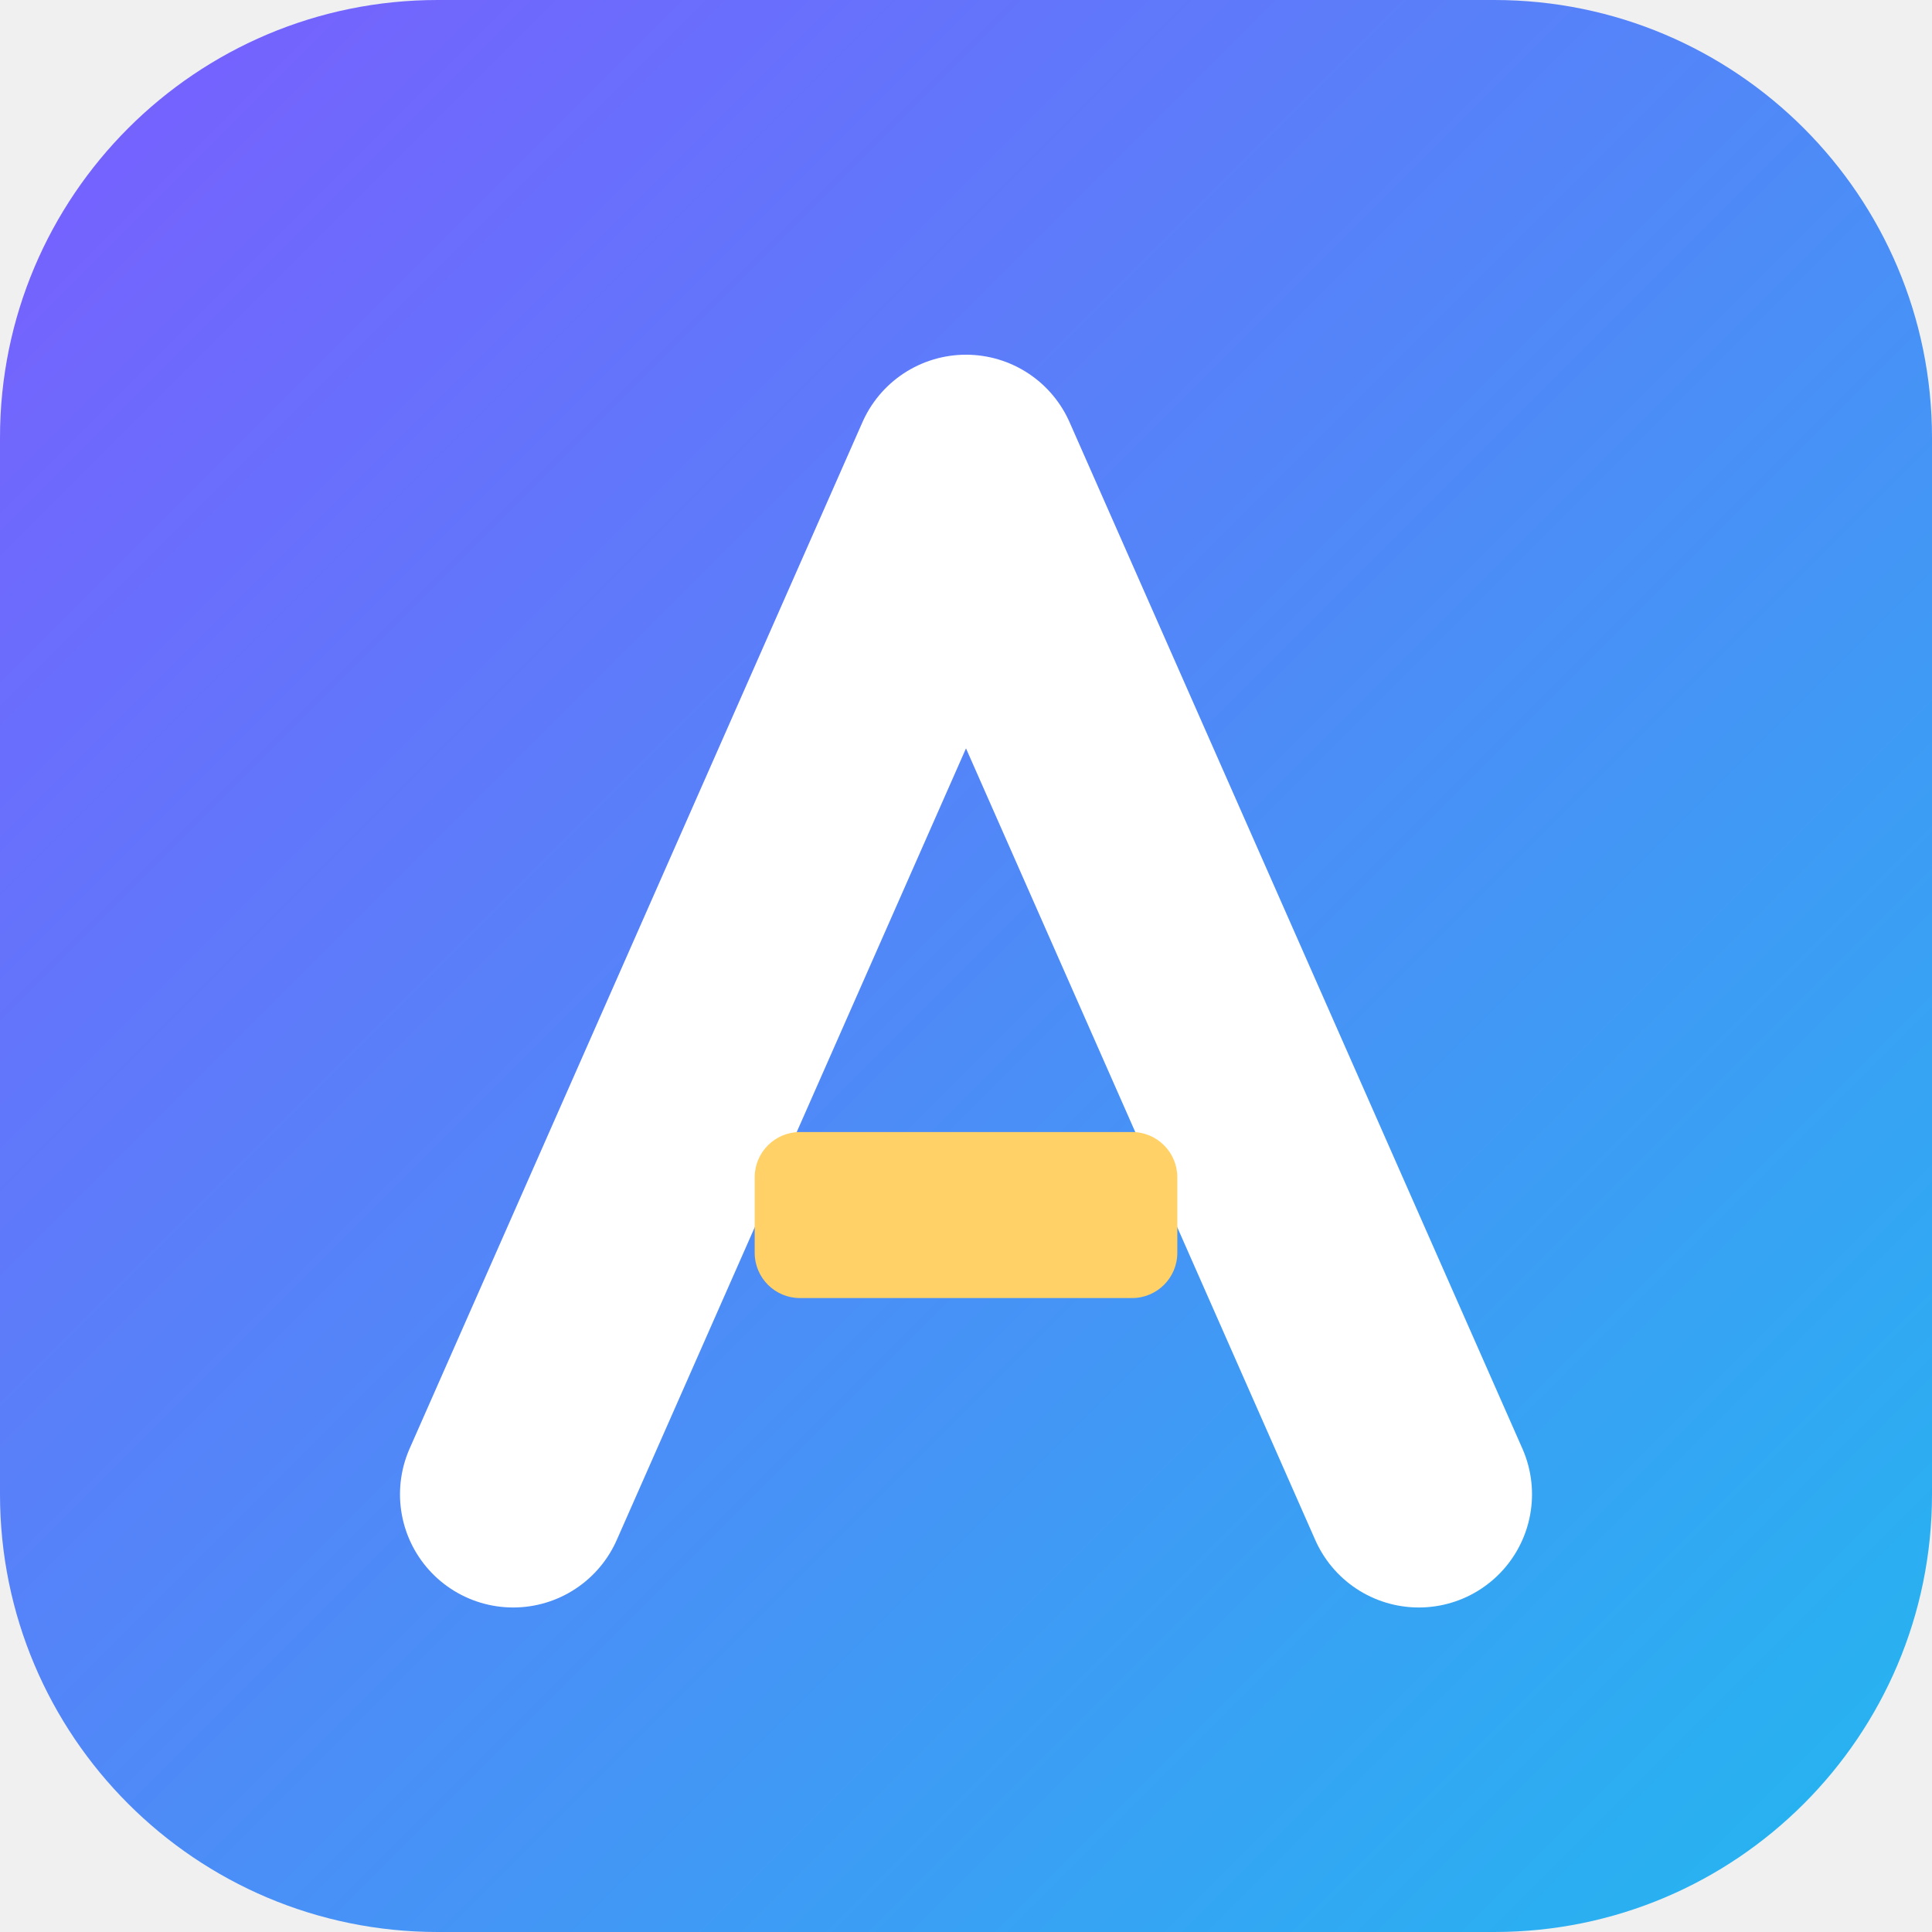
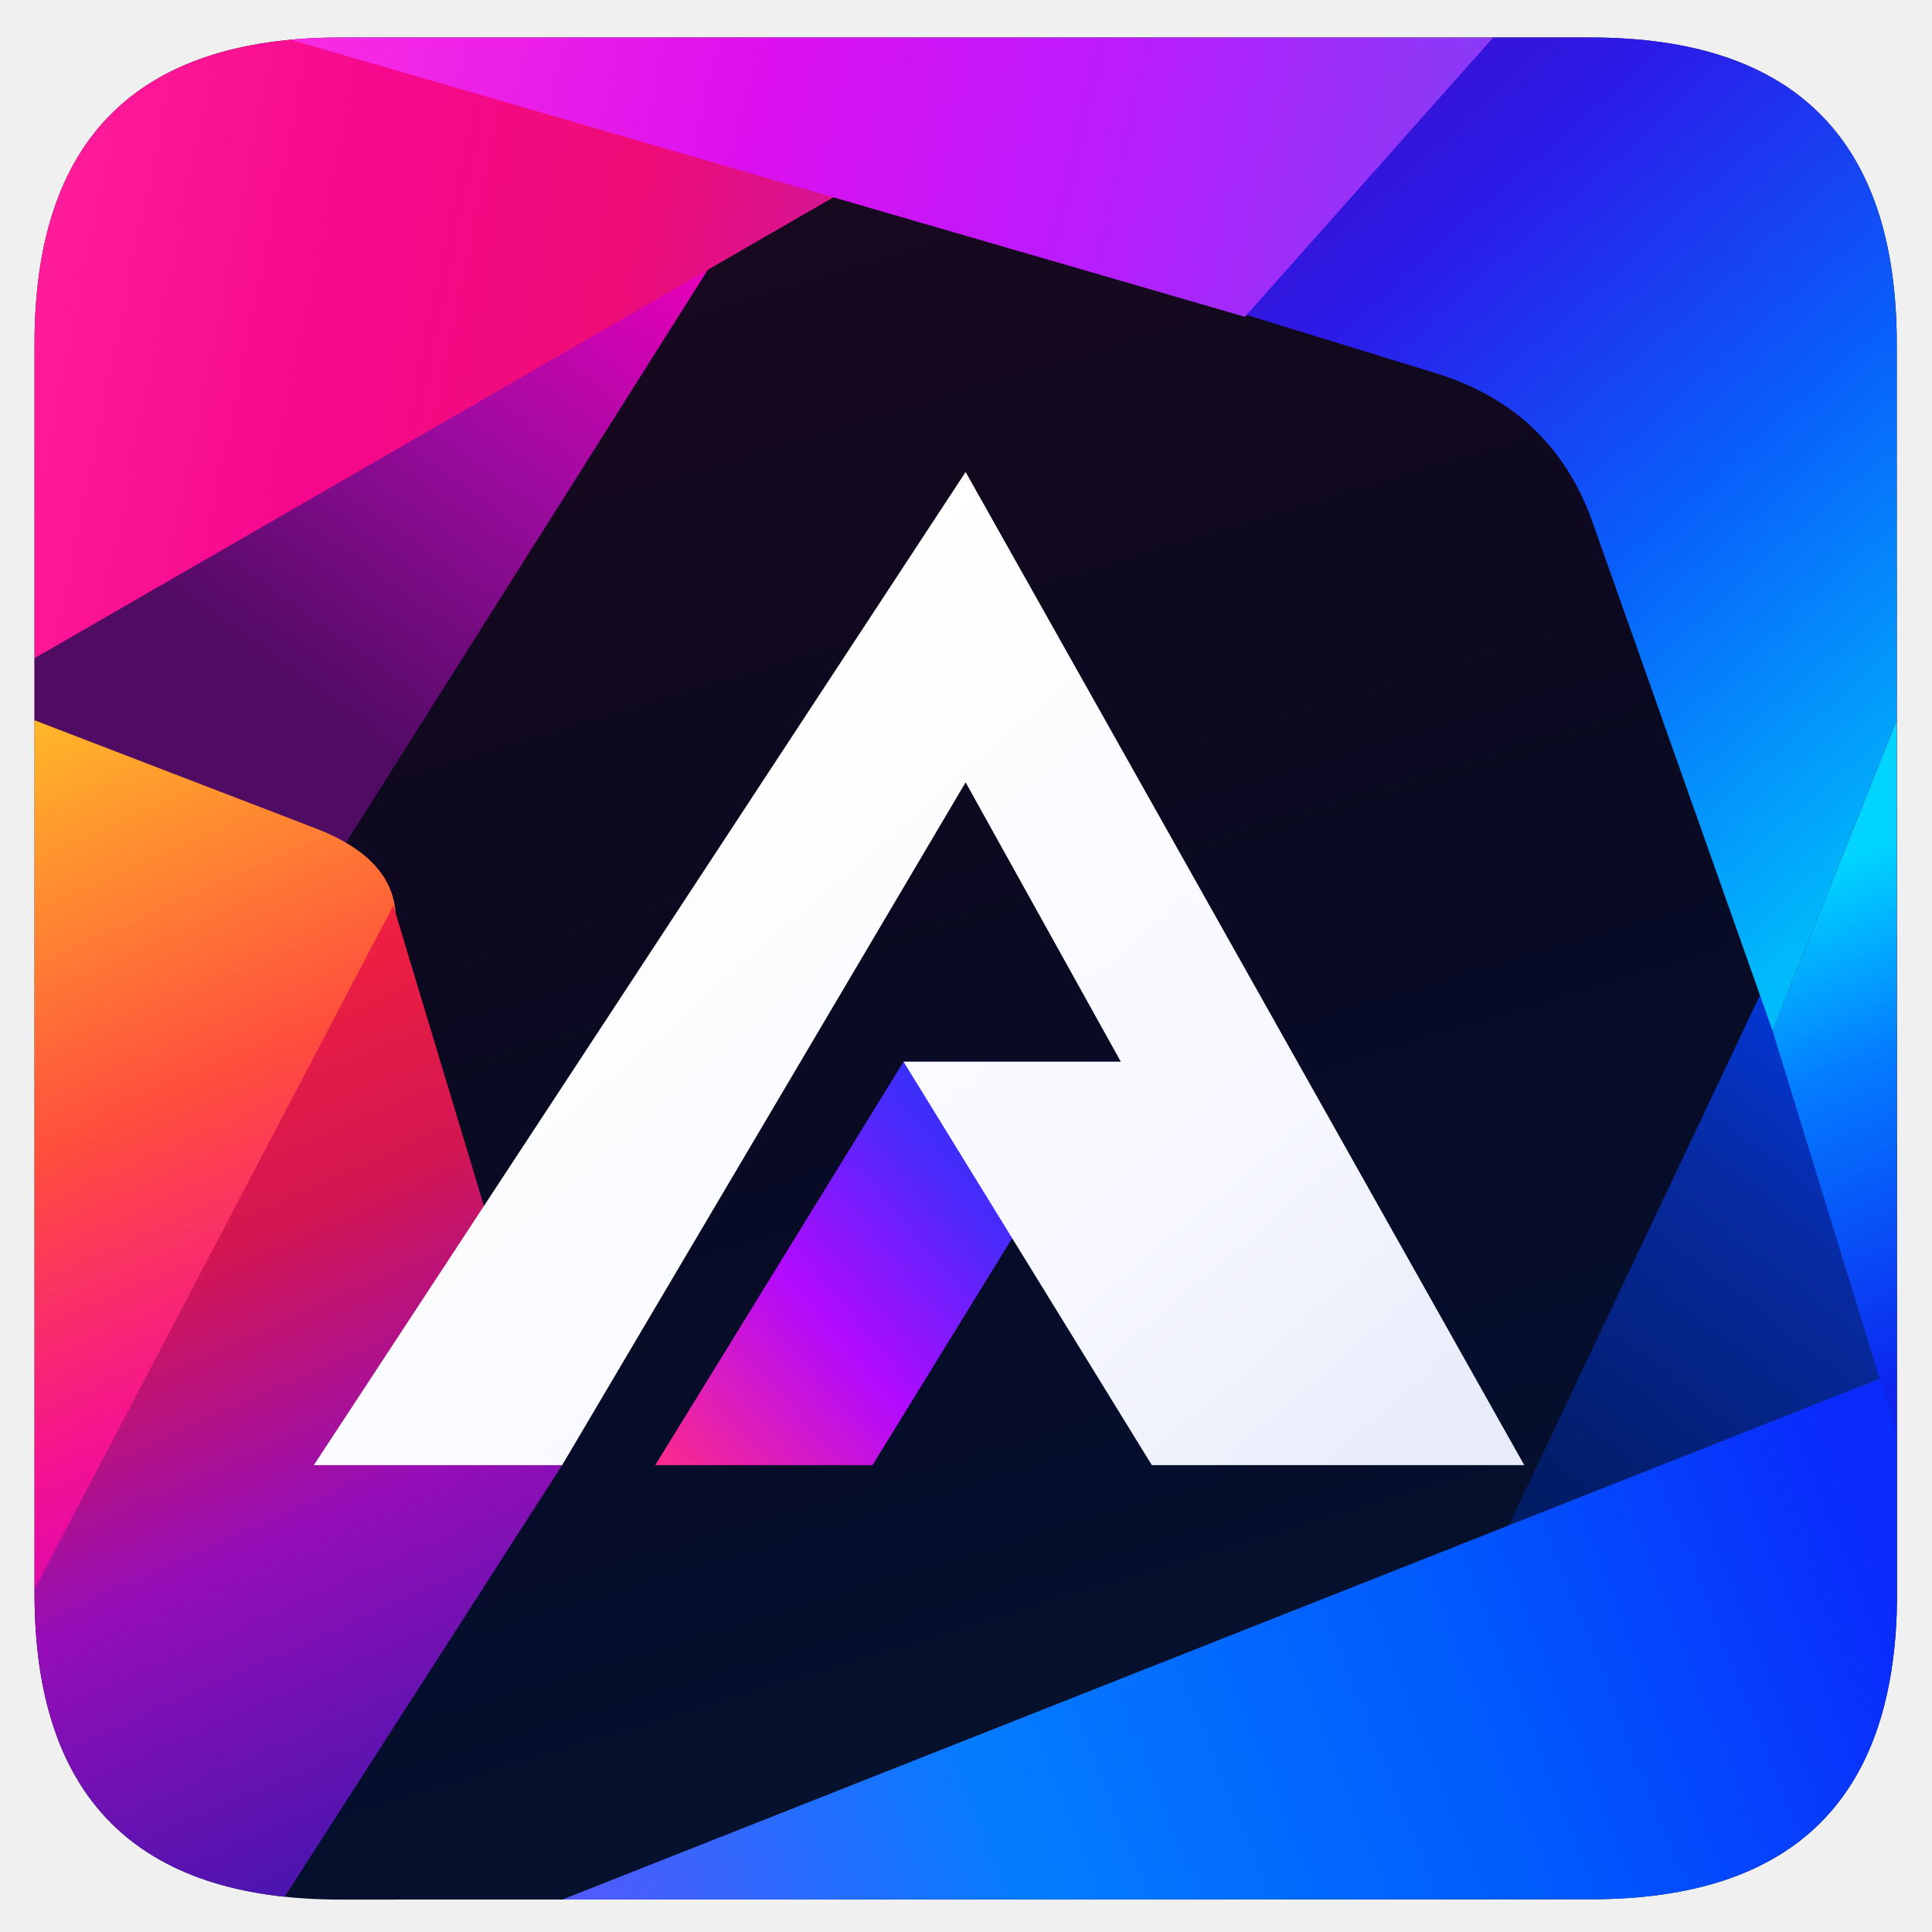
- <svg xmlns="http://www.w3.org/2000/svg" viewBox="0 0 256 256" width="256" height="256" style="display: block; width: 666.257px; height: 666.257px;">
+ <svg xmlns="http://www.w3.org/2000/svg" viewBox="7 3 242 249" width="897" height="897">
  <defs>
-     <linearGradient id="bg" x1="0" y1="0" x2="1" y2="1">
-       <stop offset="0" stop-color="#7B5CFF">
-       </stop>
-       <stop offset="1" stop-color="#22B8F0">
-       </stop>
+     <linearGradient id="a" gradientUnits="userSpaceOnUse" x1="110" y1="35" x2="175" y2="250">
+       <stop offset="0%" stop-color="#17091f" />
+       <stop offset="35%" stop-color="#0b0920" />
+       <stop offset="72%" stop-color="#050e2c" />
+       <stop offset="100%" stop-color="#04152f" />
    </linearGradient>
+     <linearGradient id="b" gradientUnits="userSpaceOnUse" x1="45" y1="95" x2="88" y2="35">
+       <stop offset="0%" stop-color="#500b63" />
+       <stop offset="53%" stop-color="#9b0b9e" />
+       <stop offset="100%" stop-color="#e500b9" />
+     </linearGradient>
+     <linearGradient id="c" gradientUnits="userSpaceOnUse" x1="12" y1="26" x2="105" y2="45">
+       <stop offset="0%" stop-color="#ff1b99" />
+       <stop offset="40%" stop-color="#f6088d" />
+       <stop offset="76%" stop-color="#ef0c77" />
+       <stop offset="100%" stop-color="#d81390" />
+     </linearGradient>
+     <linearGradient id="d" gradientUnits="userSpaceOnUse" x1="199" y1="193" x2="250" y2="127">
+       <stop offset="0%" stop-color="#011c65" />
+       <stop offset="55%" stop-color="#072aa1" />
+       <stop offset="100%" stop-color="#0040f5" />
+     </linearGradient>
+     <linearGradient id="e" gradientUnits="userSpaceOnUse" x1="5" y1="93" x2="53" y2="200">
+       <stop offset="0%" stop-color="#ffbf27" />
+       <stop offset="22%" stop-color="#ff8a31" />
+       <stop offset="48%" stop-color="#ff4c3e" />
+       <stop offset="78%" stop-color="#f5138f" />
+       <stop offset="100%" stop-color="#d500be" />
+     </linearGradient>
+     <linearGradient id="f" gradientUnits="userSpaceOnUse" x1="65" y1="245" x2="235" y2="178">
+       <stop offset="0%" stop-color="#6054fa" />
+       <stop offset="36%" stop-color="#047cff" />
+       <stop offset="72%" stop-color="#0058fd" />
+       <stop offset="100%" stop-color="#0a2bfc" />
+     </linearGradient>
+     <linearGradient id="g" gradientUnits="userSpaceOnUse" x1="229" y1="119" x2="254" y2="179">
+       <stop offset="0%" stop-color="#00d4ff" />
+       <stop offset="38%" stop-color="#047dff" />
+       <stop offset="100%" stop-color="#0c25ef" />
+     </linearGradient>
+     <linearGradient id="h" gradientUnits="userSpaceOnUse" x1="162" y1="15" x2="250" y2="114">
+       <stop offset="0%" stop-color="#3e0ac8" />
+       <stop offset="25%" stop-color="#2b1ce9" />
+       <stop offset="60%" stop-color="#0860fb" />
+       <stop offset="100%" stop-color="#00bbfb" />
+     </linearGradient>
+     <linearGradient id="i" gradientUnits="userSpaceOnUse" x1="45" y1="7" x2="185" y2="40">
+       <stop offset="0%" stop-color="#f72be2" />
+       <stop offset="40%" stop-color="#dc10ee" />
+       <stop offset="70%" stop-color="#bb1bfd" />
+       <stop offset="100%" stop-color="#8b39f6" />
+     </linearGradient>
+     <linearGradient id="j" gradientUnits="userSpaceOnUse" x1="15" y1="125" x2="66" y2="240">
+       <stop offset="0%" stop-color="#fa2338" />
+       <stop offset="34%" stop-color="#d31652" />
+       <stop offset="63%" stop-color="#960eb7" />
+       <stop offset="100%" stop-color="#4415ae" />
+     </linearGradient>
+     <linearGradient id="k" gradientUnits="userSpaceOnUse" x1="87" y1="192" x2="148" y2="139">
+       <stop offset="0%" stop-color="#ff2c86" />
+       <stop offset="37%" stop-color="#b10aff" />
+       <stop offset="66%" stop-color="#492afa" />
+       <stop offset="100%" stop-color="#0242ff" />
+     </linearGradient>
+     <linearGradient id="w" gradientUnits="userSpaceOnUse" x1="78" y1="103" x2="169" y2="208">
+       <stop offset="0%" stop-color="#ffffff" />
+       <stop offset="65%" stop-color="#f7f8ff" />
+       <stop offset="100%" stop-color="#e8ebfa" />
+     </linearGradient>
+     <clipPath id="rounded">
+       <path d="M47.429 7.832h161.03c26.33 0 39.49 13.16 39.5 39.49l.04 160.97c0 26.32-13.15 39.49-39.48 39.49l-161.09.04c-26.32.01-39.48-13.15-39.48-39.47v-161.03c0-26.33 13.16-39.49 39.48-39.49" />
+     </clipPath>
  </defs>
-   <rect width="256" height="256" rx="58" fill="url(#bg)">
-   </rect>
-   <path d="M68 198 L128 62 L188 198" fill="none" stroke="#FFFFFF" stroke-width="30" stroke-linecap="round" stroke-linejoin="round">
-   </path>
-   <rect x="100" y="150" width="56" height="22" rx="6" fill="#FFD166">
-   </rect>
+   <g clip-path="url(#rounded)">
+     <path fill="url(#a)" d="M47.429 7.832h161.03c26.33 0 39.49 13.16 39.5 39.49l.04 160.97c0 26.32-13.15 39.49-39.48 39.49l-161.09.04c-26.32.01-39.48-13.15-39.48-39.47v-161.03c0-26.33 13.16-39.49 39.48-39.49" data-retrace-rounded-corners="1:2 3:4 5:6 7:8" />
+     <path fill="url(#b)" d="m7.95 87.83 88-52-48 76-40-16Z" />
+     <path fill="url(#c)" d="m7.95 87.83 104-60-68-20h-36Z" />
+     <path fill="url(#d)" d="m195.95 203.83 36-76 16 52Z" />
+     <path fill="url(#e)" d="m7.95 95.83 36.25 13.94c10.5 4.04 12.98 10.96 7.45 20.75l-43.7 77.31Z" data-retrace-rounded-corners="1:2" />
+     <path fill="url(#f)" d="m75.95 247.83 172-68v68Z" />
+     <path fill="url(#g)" d="m247.95 95.83-16 40 16 52Z" />
+     <path fill="url(#h)" d="m195.949 7.832-44 32 36.61 11.27c10.26 3.15 17.09 9.83 20.48 20.01l22.91 64.72 16-40v-88z" data-retrace-rounded-corners="2:3" />
+     <path fill="url(#i)" d="m39.95 7.83 124 36 32-36Z" transform="translate(6.2e-7 -7.1e-7)" />
+     <path fill="url(#j)" d="m7.95 207.83 46.24-88.12 21.76 72.12-36 56h-32Z" />
+     <path fill="url(#k)" d="m119.95 139.83-32 52h28l32-52Z" />
+     <path fill="url(#w)" d="m43.95 191.83 84-128 72 128h-48l-32-52h28l-20-36-52 88Z" />
+   </g>
</svg>
